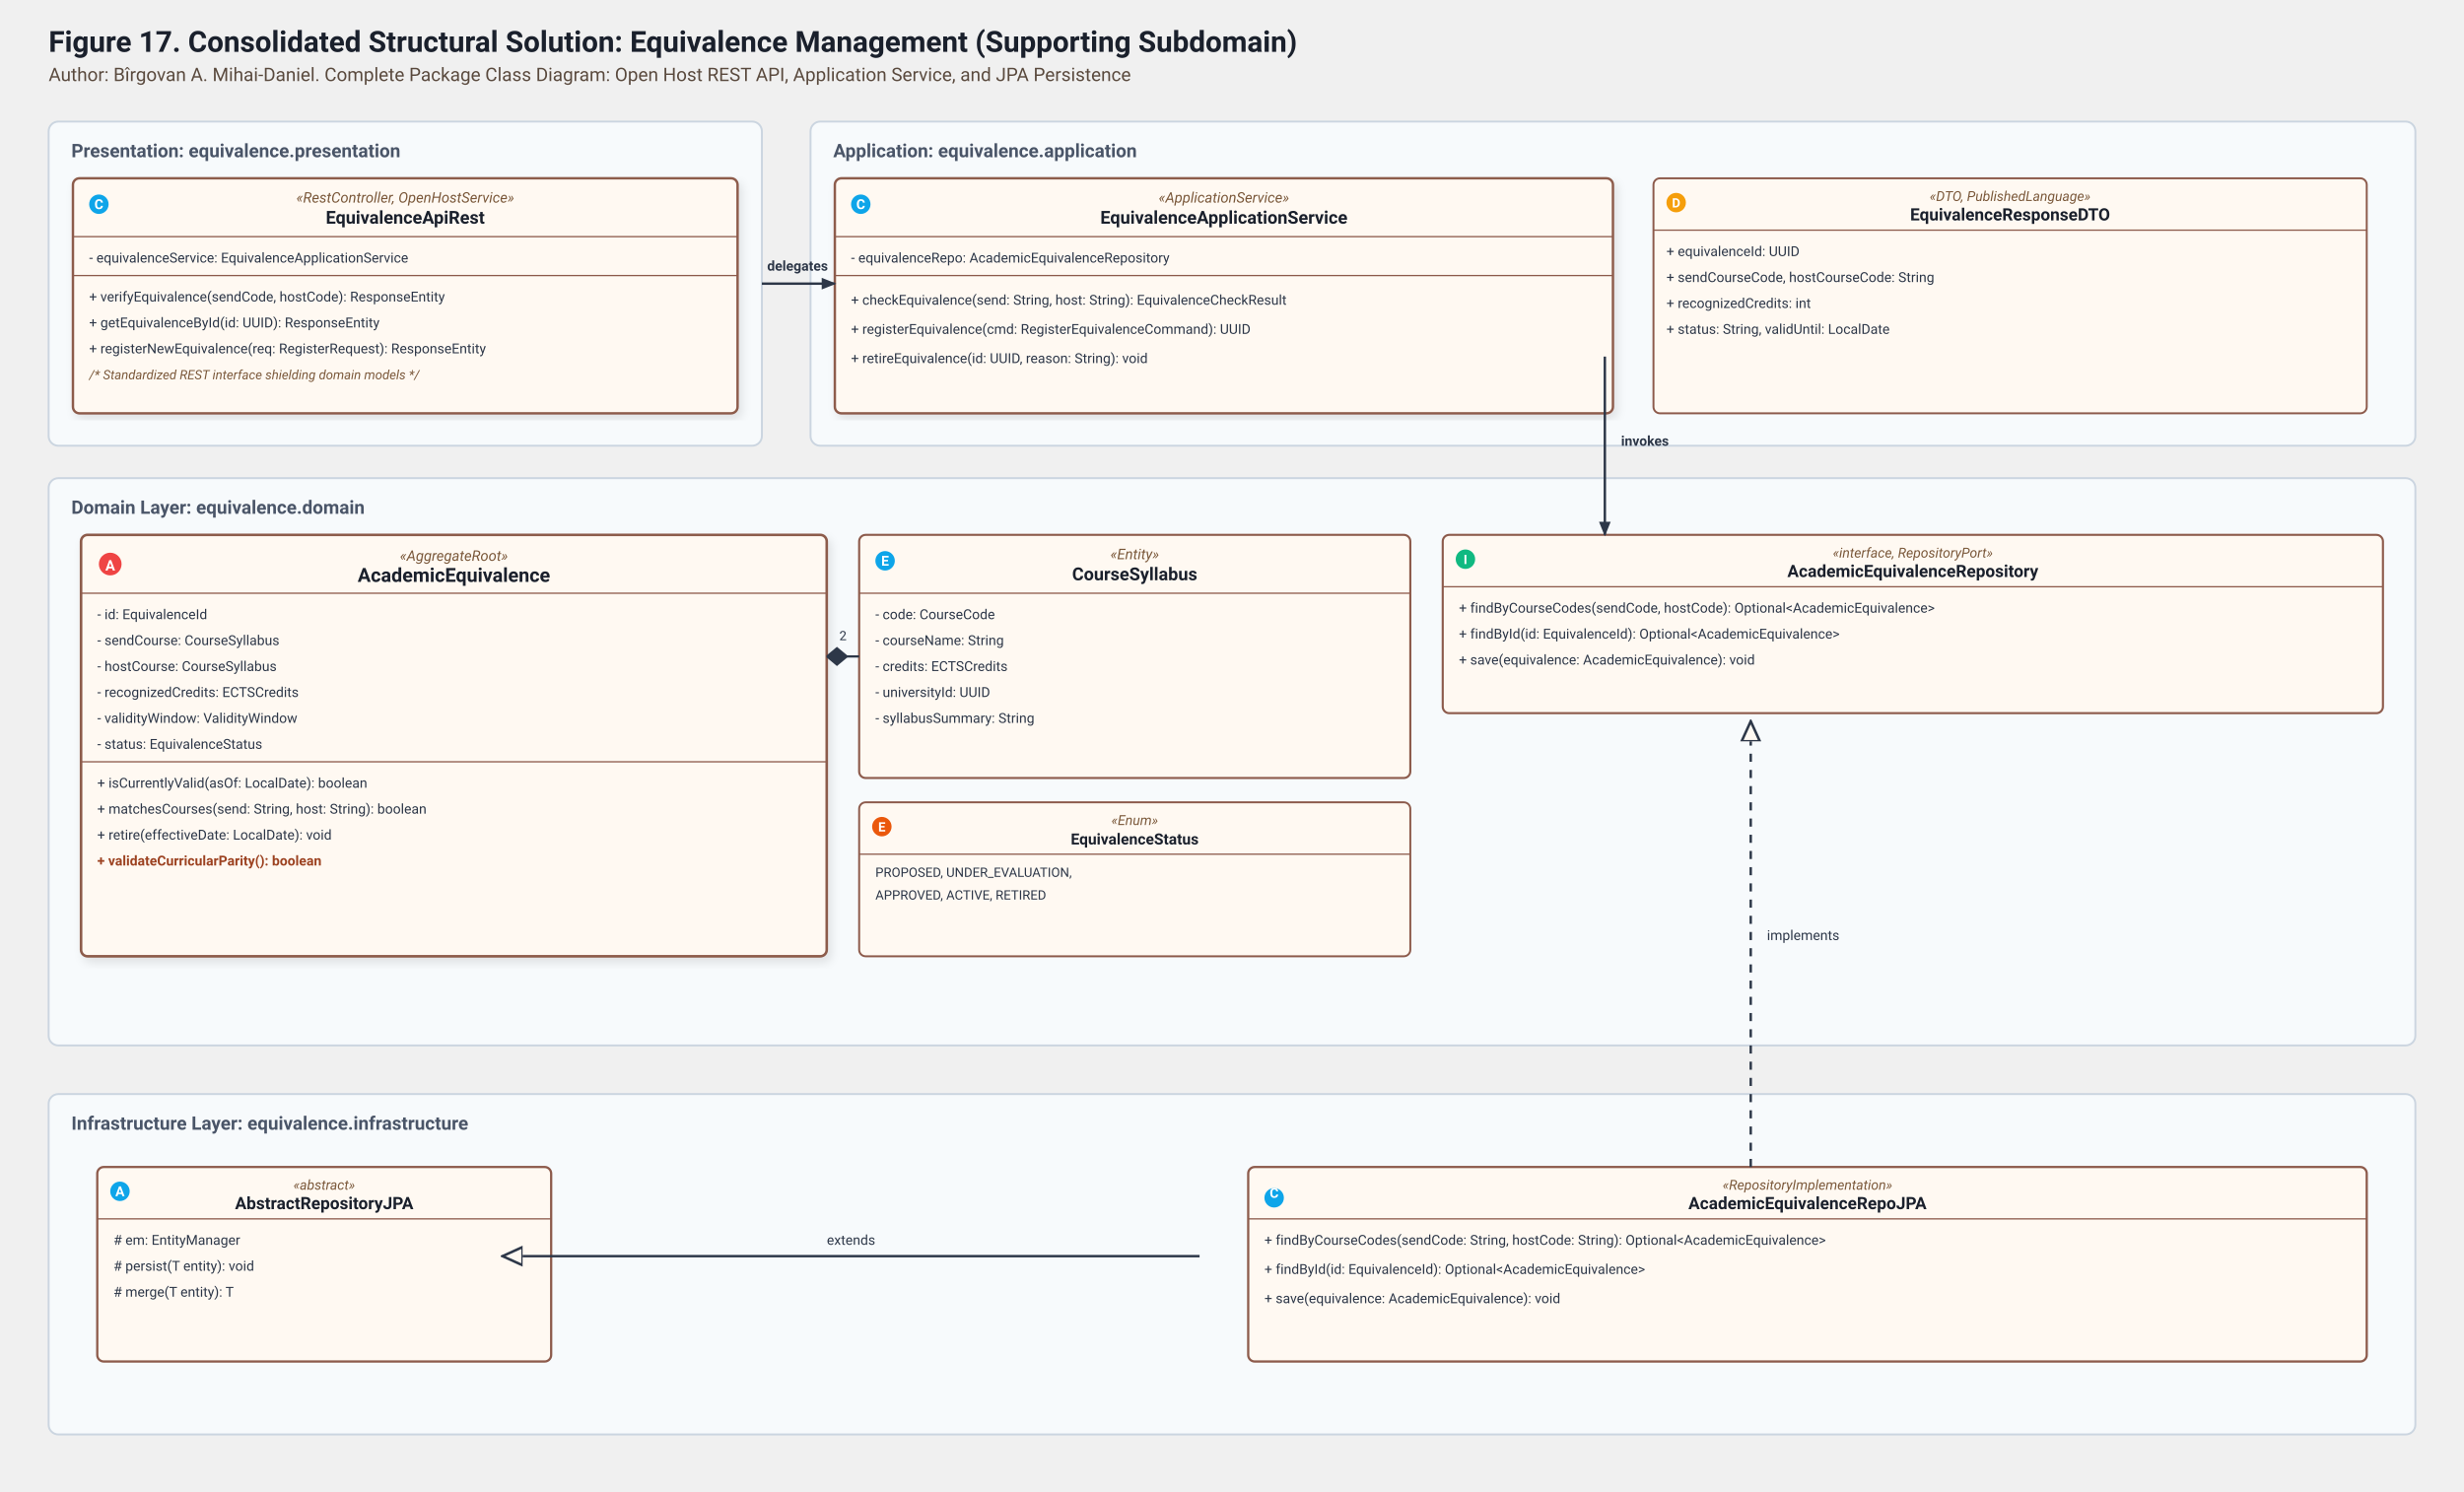
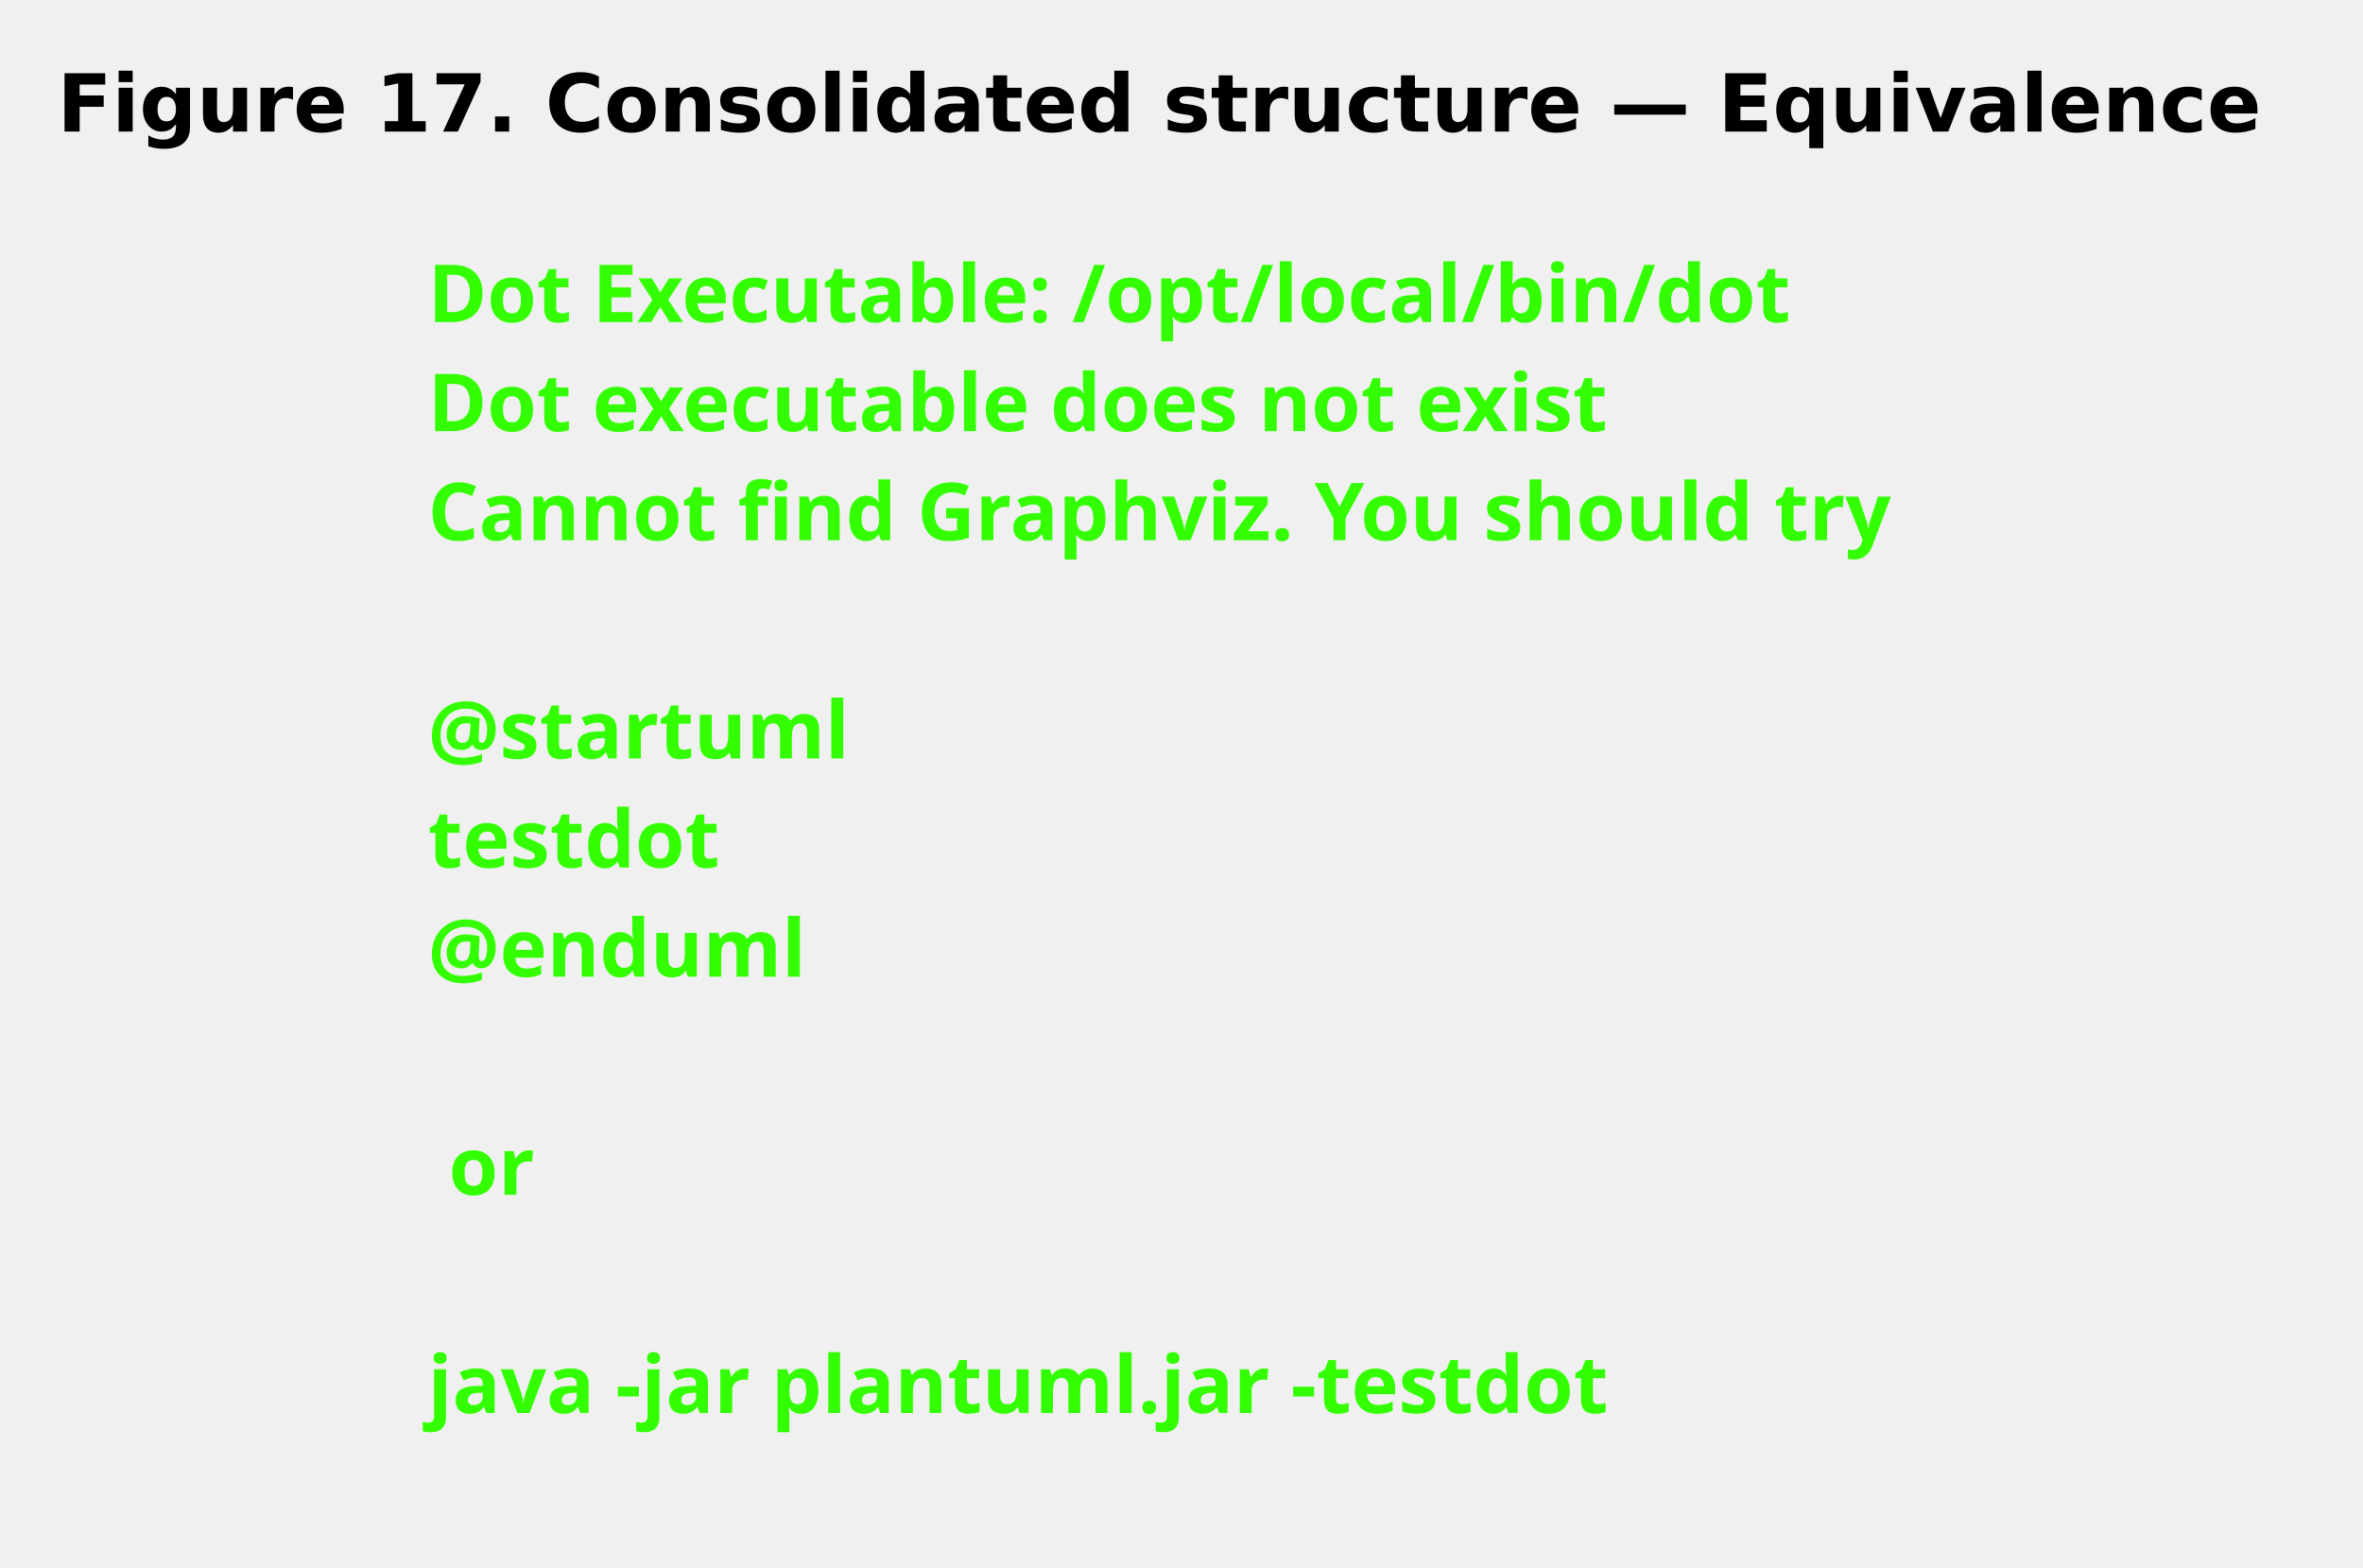
- <svg xmlns="http://www.w3.org/2000/svg" viewBox="0 0 1520 920" width="100%" height="100%" style="background-color: #FBF8F1; font-family: -apple-system, BlinkMacSystemFont, 'Segoe UI', Roboto, Helvetica, Arial, sans-serif;">
-   <defs>
-     <marker id="arrow" viewBox="0 0 10 10" refX="9" refY="5" markerWidth="6" markerHeight="6" orient="auto-start-reverse">
-       <path d="M 0 1 L 10 5 L 0 9 z" fill="#2D3748" />
-     </marker>
-     <marker id="gen-arrow" viewBox="0 0 12 12" refX="11" refY="6" markerWidth="9" markerHeight="9" orient="auto-start-reverse">
-       <polygon points="0,1 11,6 0,11" fill="#FFF9F2" stroke="#2D3748" stroke-width="1.4" />
-     </marker>
-     <marker id="impl-arrow" viewBox="0 0 12 12" refX="11" refY="6" markerWidth="9" markerHeight="9" orient="auto-start-reverse">
-       <polygon points="0,1 11,6 0,11" fill="#FFF9F2" stroke="#2D3748" stroke-width="1.4" />
-     </marker>
-     <marker id="diamond" viewBox="0 0 12 12" refX="0" refY="6" markerWidth="9" markerHeight="9" orient="auto">
-       <polygon points="0,6 6,1 12,6 6,11" fill="#2D3748" stroke="#2D3748" stroke-width="1" />
-     </marker>
-     <filter id="shadow" x="-3%" y="-3%" width="106%" height="106%">
-       <feDropShadow dx="2" dy="3" stdDeviation="3" flood-opacity="0.10" />
-     </filter>
-   </defs>
-   <text x="30" y="32" font-size="18" font-weight="bold" fill="#1A202C">Figure 17. Consolidated Structural Solution: Equivalence Management (Supporting Subdomain)</text>
-   <text x="30" y="50" font-size="11.5" fill="#5A4A3E">Author: Bîrgovan A. Mihai-Daniel. Complete Package Class Diagram: Open Host REST API, Application Service, and JPA Persistence</text>
-   <g transform="translate(30, 75)">
-     <rect x="0" y="0" width="440" height="200" rx="6" fill="#F7FAFC" stroke="#CBD5E0" stroke-width="1.2" />
-     <text x="14" y="22" font-size="11.5" font-weight="bold" fill="#4A5568">Presentation: equivalence.presentation</text>
-     <g transform="translate(15, 35)">
-       <rect x="0" y="0" width="410" height="145" rx="4" fill="#FFF9F2" stroke="#8D5B4C" stroke-width="1.5" filter="url(#shadow)" />
-       <circle cx="16" cy="16" r="6" fill="#0EA5E9" />
-       <text x="16" y="19" text-anchor="middle" font-size="8.5" font-weight="bold" fill="#FFFFFF">C</text>
-       <text x="205" y="15" text-anchor="middle" font-size="9" font-style="italic" fill="#7A583A">«RestController, OpenHostService»</text>
-       <text x="205" y="28" text-anchor="middle" font-size="11" font-weight="bold" fill="#1A202C">EquivalenceApiRest</text>
-       <line x1="0" y1="36" x2="410" y2="36" stroke="#8D5B4C" stroke-width="0.8" />
-       <text x="10" y="52" font-size="8.5" fill="#2D3748">- equivalenceService: EquivalenceApplicationService</text>
-       <line x1="0" y1="60" x2="410" y2="60" stroke="#8D5B4C" stroke-width="0.8" />
-       <text x="10" y="76" font-size="8.5" fill="#2D3748">+ verifyEquivalence(sendCode, hostCode): ResponseEntity</text>
-       <text x="10" y="92" font-size="8.5" fill="#2D3748">+ getEquivalenceById(id: UUID): ResponseEntity</text>
-       <text x="10" y="108" font-size="8.5" fill="#2D3748">+ registerNewEquivalence(req: RegisterRequest): ResponseEntity</text>
-       <text x="10" y="124" font-size="8" font-style="italic" fill="#7A583A">/* Standardized REST interface shielding domain models */</text>
+ <svg xmlns="http://www.w3.org/2000/svg" contentStyleType="text/css" data-diagram-type="CLASS" height="274px" preserveAspectRatio="none" style="width:413px;height:274px;background:#FFFFFF;" version="1.1" viewBox="0 0 413 274" width="413px" zoomAndPan="magnify">
+   <defs />
+   <g>
+     <g class="title" data-source-line="1">
+       <text fill="#000000" font-family="DejaVu Sans" font-size="14" font-weight="bold" lengthAdjust="spacing" textLength="385.239" x="10" y="22.995">Figure 17. Consolidated structure — Equivalence</text>
    </g>
+     <text fill="#33FF02" font-family="sans-serif" font-size="14" font-weight="bold" lengthAdjust="spacing" textLength="238.433" x="74.782" y="56.297">Dot Executable: /opt/local/bin/dot</text>
+     <text fill="#33FF02" font-family="sans-serif" font-size="14" font-weight="bold" lengthAdjust="spacing" textLength="207.003" x="74.782" y="75.365">Dot executable does not exist</text>
+     <text fill="#33FF02" font-family="sans-serif" font-size="14" font-weight="bold" lengthAdjust="spacing" textLength="256.675" x="74.782" y="94.433">Cannot find Graphviz. You should try</text>
+     <text fill="#33FF02" font-family="sans-serif" font-size="14" font-weight="bold" lengthAdjust="spacing" textLength="3.64" x="74.782" y="113.501"> </text>
+     <text fill="#33FF02" font-family="sans-serif" font-size="14" font-weight="bold" lengthAdjust="spacing" textLength="73.696" x="74.782" y="132.569">@startuml</text>
+     <text fill="#33FF02" font-family="sans-serif" font-size="14" font-weight="bold" lengthAdjust="spacing" textLength="50.988" x="74.782" y="151.637">testdot</text>
+     <text fill="#33FF02" font-family="sans-serif" font-size="14" font-weight="bold" lengthAdjust="spacing" textLength="66.108" x="74.782" y="170.704">@enduml</text>
+     <text fill="#33FF02" font-family="sans-serif" font-size="14" font-weight="bold" lengthAdjust="spacing" textLength="3.64" x="74.782" y="189.772"> </text>
+     <text fill="#33FF02" font-family="sans-serif" font-size="14" font-weight="bold" lengthAdjust="spacing" textLength="15.022" x="78.422" y="208.84">or</text>
+     <text fill="#33FF02" font-family="sans-serif" font-size="14" font-weight="bold" lengthAdjust="spacing" textLength="3.64" x="74.782" y="227.908"> </text>
+     <text fill="#33FF02" font-family="sans-serif" font-size="14" font-weight="bold" lengthAdjust="spacing" textLength="206.303" x="74.782" y="246.976">java -jar plantuml.jar -testdot</text>
+     <text fill="#33FF02" font-family="sans-serif" font-size="14" font-weight="bold" lengthAdjust="spacing" textLength="3.64" x="74.782" y="266.044"> </text>
  </g>
-   <g transform="translate(500, 75)">
-     <rect x="0" y="0" width="990" height="200" rx="6" fill="#F7FAFC" stroke="#CBD5E0" stroke-width="1.2" />
-     <text x="14" y="22" font-size="11.5" font-weight="bold" fill="#4A5568">Application: equivalence.application</text>
-     <g transform="translate(15, 35)">
-       <rect x="0" y="0" width="480" height="145" rx="4" fill="#FFF9F2" stroke="#8D5B4C" stroke-width="1.5" filter="url(#shadow)" />
-       <circle cx="16" cy="16" r="6" fill="#0EA5E9" />
-       <text x="16" y="19" text-anchor="middle" font-size="8.5" font-weight="bold" fill="#FFFFFF">C</text>
-       <text x="240" y="15" text-anchor="middle" font-size="9" font-style="italic" fill="#7A583A">«ApplicationService»</text>
-       <text x="240" y="28" text-anchor="middle" font-size="11" font-weight="bold" fill="#1A202C">EquivalenceApplicationService</text>
-       <line x1="0" y1="36" x2="480" y2="36" stroke="#8D5B4C" stroke-width="0.8" />
-       <text x="10" y="52" font-size="8.5" fill="#2D3748">- equivalenceRepo: AcademicEquivalenceRepository</text>
-       <line x1="0" y1="60" x2="480" y2="60" stroke="#8D5B4C" stroke-width="0.8" />
-       <text x="10" y="78" font-size="8.5" fill="#2D3748">+ checkEquivalence(send: String, host: String): EquivalenceCheckResult</text>
-       <text x="10" y="96" font-size="8.5" fill="#2D3748">+ registerEquivalence(cmd: RegisterEquivalenceCommand): UUID</text>
-       <text x="10" y="114" font-size="8.5" fill="#2D3748">+ retireEquivalence(id: UUID, reason: String): void</text>
-     </g>
-     <g transform="translate(520, 35)">
-       <rect x="0" y="0" width="440" height="145" rx="4" fill="#FFF9F2" stroke="#8D5B4C" stroke-width="1.2" />
-       <circle cx="14" cy="15" r="6" fill="#F59E0B" />
-       <text x="14" y="18" text-anchor="middle" font-size="8" font-weight="bold" fill="#FFFFFF">D</text>
-       <text x="220" y="14" text-anchor="middle" font-size="8.5" font-style="italic" fill="#7A583A">«DTO, PublishedLanguage»</text>
-       <text x="220" y="26" text-anchor="middle" font-size="10.5" font-weight="bold" fill="#1A202C">EquivalenceResponseDTO</text>
-       <line x1="0" y1="32" x2="440" y2="32" stroke="#8D5B4C" stroke-width="0.8" />
-       <text x="8" y="48" font-size="8.5" fill="#2D3748">+ equivalenceId: UUID</text>
-       <text x="8" y="64" font-size="8.5" fill="#2D3748">+ sendCourseCode, hostCourseCode: String</text>
-       <text x="8" y="80" font-size="8.5" fill="#2D3748">+ recognizedCredits: int</text>
-       <text x="8" y="96" font-size="8.5" fill="#2D3748">+ status: String, validUntil: LocalDate</text>
-     </g>
-   </g>
-   <g transform="translate(30, 295)">
-     <rect x="0" y="0" width="1460" height="350" rx="6" fill="#F7FAFC" stroke="#CBD5E0" stroke-width="1.2" />
-     <text x="14" y="22" font-size="11.5" font-weight="bold" fill="#4A5568">Domain Layer: equivalence.domain</text>
-     <g transform="translate(20, 35)">
-       <rect x="0" y="0" width="460" height="260" rx="4" fill="#FFF9F2" stroke="#8D5B4C" stroke-width="1.6" filter="url(#shadow)" />
-       <circle cx="18" cy="18" r="7" fill="#EF4444" />
-       <text x="18" y="22" text-anchor="middle" font-size="9" font-weight="bold" fill="#FFFFFF">A</text>
-       <text x="230" y="16" text-anchor="middle" font-size="9" font-style="italic" fill="#7A583A">«AggregateRoot»</text>
-       <text x="230" y="29" text-anchor="middle" font-size="12" font-weight="bold" fill="#1A202C">AcademicEquivalence</text>
-       <line x1="0" y1="36" x2="460" y2="36" stroke="#8D5B4C" stroke-width="0.8" />
-       <text x="10" y="52" font-size="8.5" fill="#2D3748">- id: EquivalenceId</text>
-       <text x="10" y="68" font-size="8.5" fill="#2D3748">- sendCourse: CourseSyllabus</text>
-       <text x="10" y="84" font-size="8.5" fill="#2D3748">- hostCourse: CourseSyllabus</text>
-       <text x="10" y="100" font-size="8.5" fill="#2D3748">- recognizedCredits: ECTSCredits</text>
-       <text x="10" y="116" font-size="8.5" fill="#2D3748">- validityWindow: ValidityWindow</text>
-       <text x="10" y="132" font-size="8.5" fill="#2D3748">- status: EquivalenceStatus</text>
-       <line x1="0" y1="140" x2="460" y2="140" stroke="#8D5B4C" stroke-width="0.8" />
-       <text x="10" y="156" font-size="8.5" fill="#2D3748">+ isCurrentlyValid(asOf: LocalDate): boolean</text>
-       <text x="10" y="172" font-size="8.5" fill="#2D3748">+ matchesCourses(send: String, host: String): boolean</text>
-       <text x="10" y="188" font-size="8.5" fill="#2D3748">+ retire(effectiveDate: LocalDate): void</text>
-       <text x="10" y="204" font-size="8.5" font-weight="bold" fill="#9C4221">+ validateCurricularParity(): boolean</text>
-     </g>
-     <g transform="translate(500, 35)">
-       <rect x="0" y="0" width="340" height="150" rx="4" fill="#FFF9F2" stroke="#8D5B4C" stroke-width="1.3" />
-       <circle cx="16" cy="16" r="6" fill="#0EA5E9" />
-       <text x="16" y="19" text-anchor="middle" font-size="8.5" font-weight="bold" fill="#FFFFFF">E</text>
-       <text x="170" y="15" text-anchor="middle" font-size="9" font-style="italic" fill="#7A583A">«Entity»</text>
-       <text x="170" y="28" text-anchor="middle" font-size="11" font-weight="bold" fill="#1A202C">CourseSyllabus</text>
-       <line x1="0" y1="36" x2="340" y2="36" stroke="#8D5B4C" stroke-width="0.8" />
-       <text x="10" y="52" font-size="8.5" fill="#2D3748">- code: CourseCode</text>
-       <text x="10" y="68" font-size="8.5" fill="#2D3748">- courseName: String</text>
-       <text x="10" y="84" font-size="8.5" fill="#2D3748">- credits: ECTSCredits</text>
-       <text x="10" y="100" font-size="8.5" fill="#2D3748">- universityId: UUID</text>
-       <text x="10" y="116" font-size="8.5" fill="#2D3748">- syllabusSummary: String</text>
-     </g>
-     <g transform="translate(500, 200)">
-       <rect x="0" y="0" width="340" height="95" rx="4" fill="#FFF9F2" stroke="#8D5B4C" stroke-width="1.2" />
-       <circle cx="14" cy="15" r="6" fill="#EA580C" />
-       <text x="14" y="18" text-anchor="middle" font-size="8" font-weight="bold" fill="#FFFFFF">E</text>
-       <text x="170" y="14" text-anchor="middle" font-size="8.5" font-style="italic" fill="#7A583A">«Enum»</text>
-       <text x="170" y="26" text-anchor="middle" font-size="9.5" font-weight="bold" fill="#1A202C">EquivalenceStatus</text>
-       <line x1="0" y1="32" x2="340" y2="32" stroke="#8D5B4C" stroke-width="0.8" />
-       <text x="10" y="46" font-size="8" fill="#2D3748">PROPOSED, UNDER_EVALUATION,</text>
-       <text x="10" y="60" font-size="8" fill="#2D3748">APPROVED, ACTIVE, RETIRED</text>
-     </g>
-     <g transform="translate(860, 35)">
-       <rect x="0" y="0" width="580" height="110" rx="4" fill="#FFF9F2" stroke="#8D5B4C" stroke-width="1.3" />
-       <circle cx="14" cy="15" r="6" fill="#10B981" />
-       <text x="14" y="18" text-anchor="middle" font-size="8" font-weight="bold" fill="#FFFFFF">I</text>
-       <text x="290" y="14" text-anchor="middle" font-size="8.5" font-style="italic" fill="#7A583A">«interface, RepositoryPort»</text>
-       <text x="290" y="26" text-anchor="middle" font-size="10.5" font-weight="bold" fill="#1A202C">AcademicEquivalenceRepository</text>
-       <line x1="0" y1="32" x2="580" y2="32" stroke="#8D5B4C" stroke-width="0.8" />
-       <text x="10" y="48" font-size="8.5" fill="#2D3748">+ findByCourseCodes(sendCode, hostCode): Optional&lt;AcademicEquivalence&gt;</text>
-       <text x="10" y="64" font-size="8.5" fill="#2D3748">+ findById(id: EquivalenceId): Optional&lt;AcademicEquivalence&gt;</text>
-       <text x="10" y="80" font-size="8.5" fill="#2D3748">+ save(equivalence: AcademicEquivalence): void</text>
-     </g>
-     <line x1="480" y1="110" x2="500" y2="110" stroke="#2D3748" stroke-width="1.4" marker-start="url(#diamond)" />
-     <text x="490" y="100" font-size="8" fill="#2D3748" text-anchor="middle">2</text>
-   </g>
-   <g transform="translate(30, 675)">
-     <rect x="0" y="0" width="1460" height="210" rx="6" fill="#F7FAFC" stroke="#CBD5E0" stroke-width="1.2" />
-     <text x="14" y="22" font-size="11.5" font-weight="bold" fill="#4A5568">Infrastructure Layer: equivalence.infrastructure</text>
-     <g transform="translate(30, 45)">
-       <rect x="0" y="0" width="280" height="120" rx="4" fill="#FFF9F2" stroke="#8D5B4C" stroke-width="1.4" />
-       <circle cx="14" cy="15" r="6" fill="#0EA5E9" />
-       <text x="14" y="18" text-anchor="middle" font-size="8.5" font-weight="bold" fill="#FFFFFF">A</text>
-       <text x="140" y="14" text-anchor="middle" font-size="8.5" font-style="italic" fill="#7A583A">«abstract»</text>
-       <text x="140" y="26" text-anchor="middle" font-size="10.5" font-weight="bold" fill="#1A202C">AbstractRepositoryJPA</text>
-       <line x1="0" y1="32" x2="280" y2="32" stroke="#8D5B4C" stroke-width="0.8" />
-       <text x="10" y="48" font-size="8.5" fill="#2D3748"># em: EntityManager</text>
-       <text x="10" y="64" font-size="8.5" fill="#2D3748"># persist(T entity): void</text>
-       <text x="10" y="80" font-size="8.5" fill="#2D3748"># merge(T entity): T</text>
-     </g>
-     <g transform="translate(740, 45)">
-       <rect x="0" y="0" width="690" height="120" rx="4" fill="#FFF9F2" stroke="#8D5B4C" stroke-width="1.4" />
-       <circle cx="16" cy="19" r="6" fill="#0EA5E9" />
-       <text x="16" y="19" text-anchor="middle" font-size="8.5" font-weight="bold" fill="#FFFFFF">C</text>
-       <text x="345" y="14" text-anchor="middle" font-size="8.5" font-style="italic" fill="#7A583A">«RepositoryImplementation»</text>
-       <text x="345" y="26" text-anchor="middle" font-size="10.5" font-weight="bold" fill="#1A202C">AcademicEquivalenceRepoJPA</text>
-       <line x1="0" y1="32" x2="690" y2="32" stroke="#8D5B4C" stroke-width="0.8" />
-       <text x="10" y="48" font-size="8.5" fill="#2D3748">+ findByCourseCodes(sendCode: String, hostCode: String): Optional&lt;AcademicEquivalence&gt;</text>
-       <text x="10" y="66" font-size="8.5" fill="#2D3748">+ findById(id: EquivalenceId): Optional&lt;AcademicEquivalence&gt;</text>
-       <text x="10" y="84" font-size="8.5" fill="#2D3748">+ save(equivalence: AcademicEquivalence): void</text>
-     </g>
-   </g>
-   <line x1="470" y1="175" x2="515" y2="175" stroke="#2D3748" stroke-width="1.5" marker-end="url(#arrow)" />
-   <text x="492" y="167" font-size="8.5" font-weight="bold" fill="#2D3748" text-anchor="middle">delegates</text>
-   <line x1="990" y1="220" x2="990" y2="330" stroke="#2D3748" stroke-width="1.5" marker-end="url(#arrow)" />
-   <text x="1000" y="275" font-size="8.5" font-weight="bold" fill="#2D3748">invokes</text>
-   <line x1="740" y1="775" x2="310" y2="775" stroke="#2D3748" stroke-width="1.5" marker-end="url(#gen-arrow)" />
-   <text x="525" y="768" font-size="8.5" fill="#2D3748" text-anchor="middle">extends</text>
-   <line x1="1080" y1="720" x2="1080" y2="445" stroke="#2D3748" stroke-width="1.5" stroke-dasharray="5,5" marker-end="url(#impl-arrow)" />
-   <text x="1090" y="580" font-size="8.5" fill="#2D3748">implements</text>
</svg>
